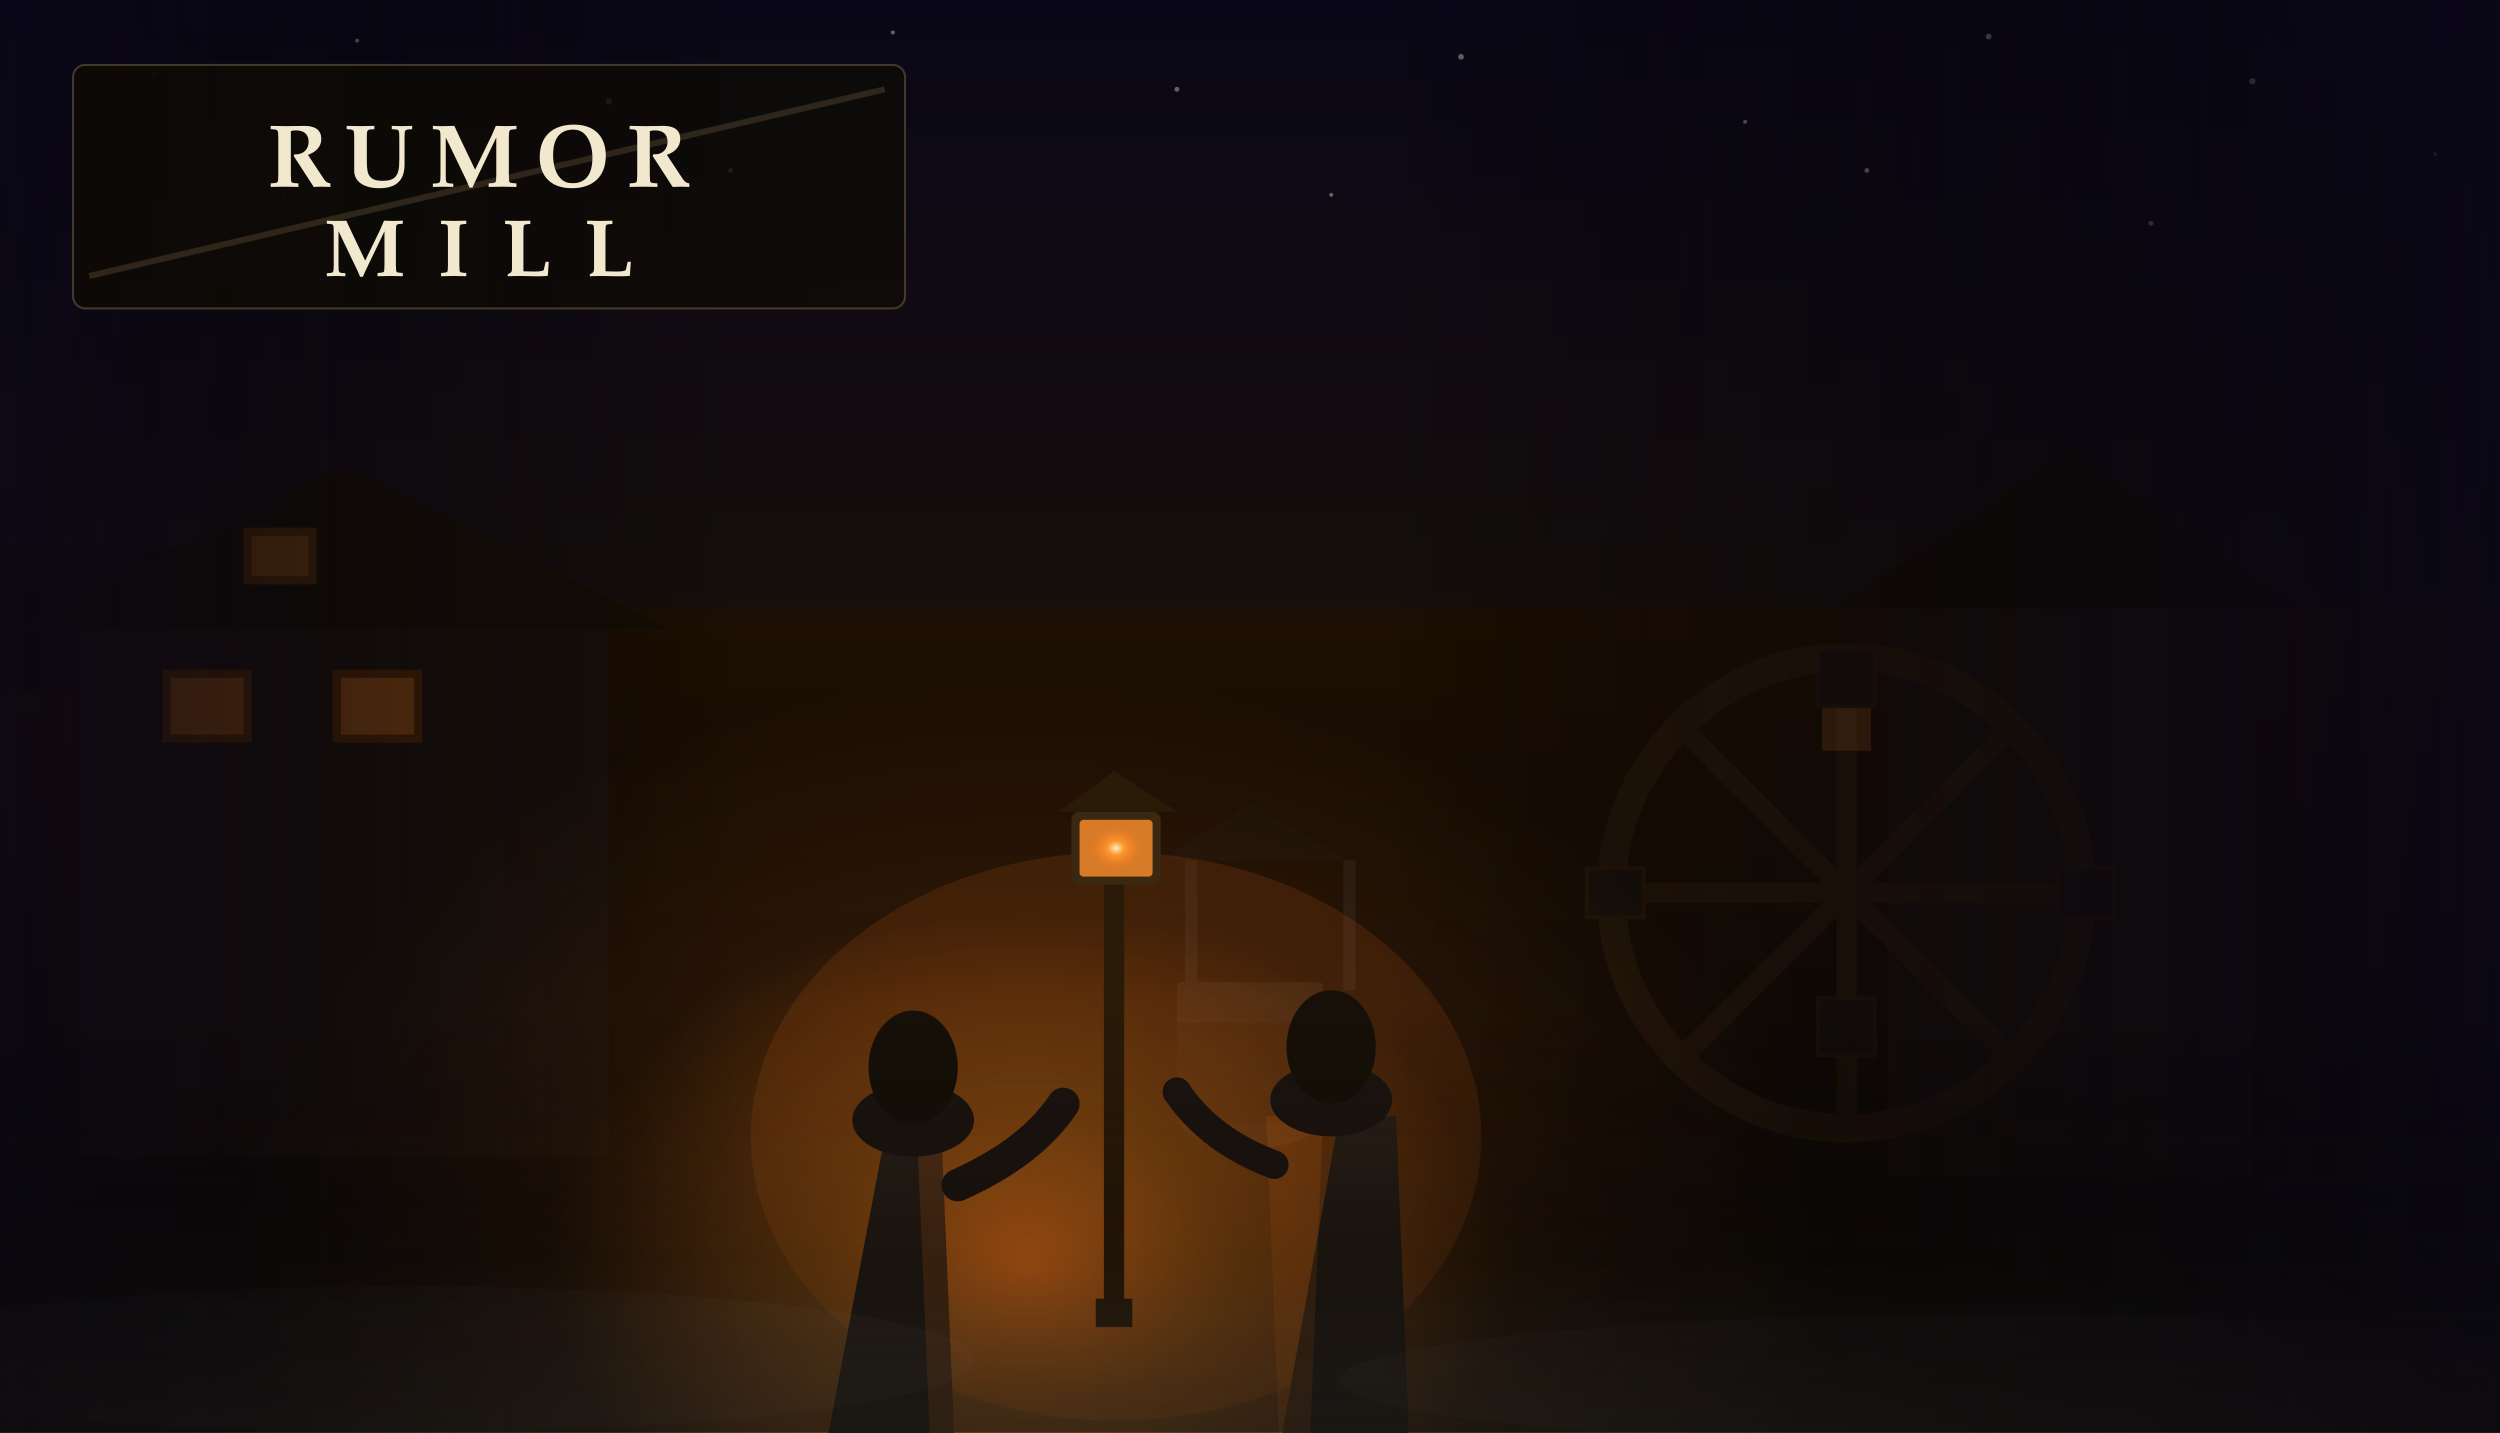
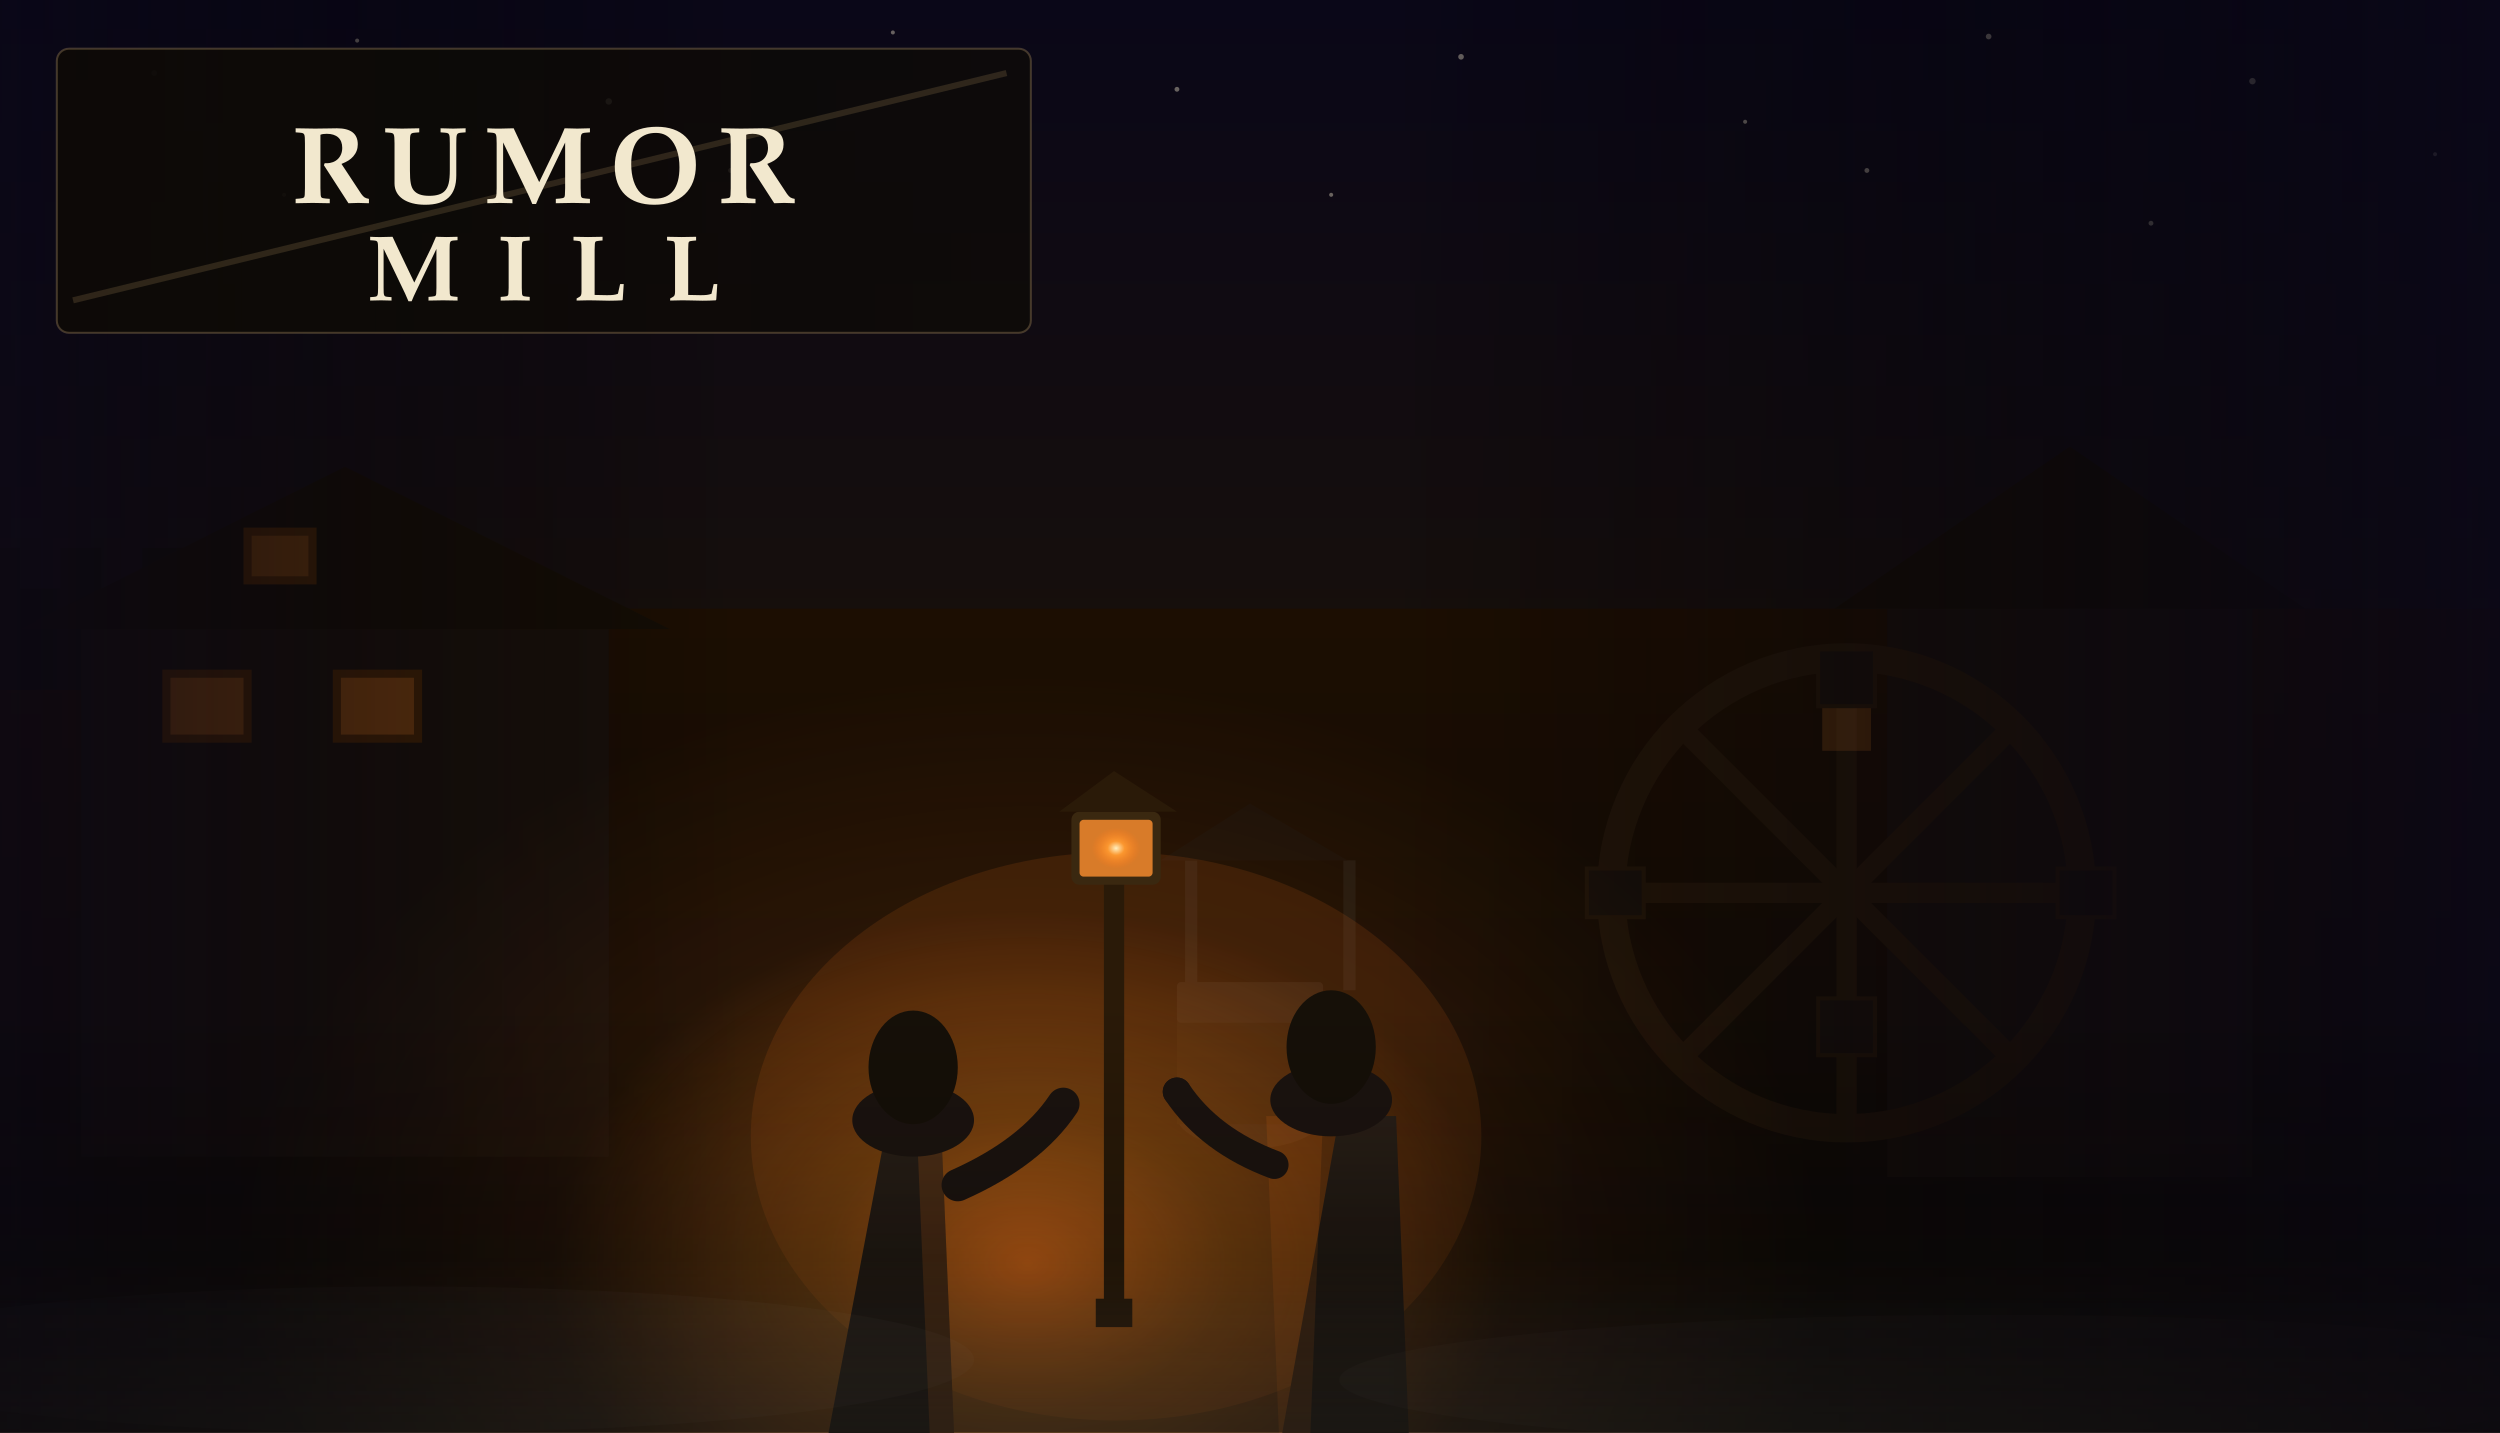
<svg xmlns="http://www.w3.org/2000/svg" width="616" height="353" viewBox="0 0 616 353">
  <defs>
    <linearGradient id="skyGrad" x1="0%" y1="0%" x2="0%" y2="100%">
      <stop offset="0%" stop-color="#0A0718" />
      <stop offset="50%" stop-color="#18100A" />
      <stop offset="100%" stop-color="#3D1C02" />
    </linearGradient>
    <linearGradient id="groundGrad" x1="0%" y1="0%" x2="0%" y2="100%">
      <stop offset="0%" stop-color="#1C0E02" />
      <stop offset="100%" stop-color="#0D0A06" />
    </linearGradient>
    <radialGradient id="lanternGlow" cx="45%" cy="58%" r="45%">
      <stop offset="0%" stop-color="#FF7A1A" stop-opacity="0.75" />
      <stop offset="25%" stop-color="#E8821A" stop-opacity="0.40" />
      <stop offset="60%" stop-color="#FF7A1A" stop-opacity="0.08" />
      <stop offset="100%" stop-color="#FF7A1A" stop-opacity="0" />
    </radialGradient>
    <radialGradient id="lanternCore" cx="50%" cy="50%" r="50%">
      <stop offset="0%" stop-color="#FFF0C0" />
      <stop offset="35%" stop-color="#FF9A30" stop-opacity="0.9" />
      <stop offset="100%" stop-color="#FF7A1A" stop-opacity="0" />
    </radialGradient>
    <linearGradient id="rightVignette" x1="0%" y1="0%" x2="100%" y2="0%">
      <stop offset="0%" stop-color="transparent" />
      <stop offset="55%" stop-color="transparent" />
      <stop offset="100%" stop-color="#0A0718" stop-opacity="0.85" />
    </linearGradient>
    <linearGradient id="leftVignette" x1="100%" y1="0%" x2="0%" y2="0%">
      <stop offset="0%" stop-color="transparent" />
      <stop offset="70%" stop-color="transparent" />
      <stop offset="100%" stop-color="#0A0718" stop-opacity="0.7" />
    </linearGradient>
    <linearGradient id="bottomVignette" x1="0%" y1="0%" x2="0%" y2="100%">
      <stop offset="0%" stop-color="transparent" />
      <stop offset="70%" stop-color="transparent" />
      <stop offset="100%" stop-color="#0D0A06" stop-opacity="0.5" />
    </linearGradient>
    <linearGradient id="fogGrad" x1="0%" y1="100%" x2="0%" y2="0%">
      <stop offset="0%" stop-color="#FFFFFF" stop-opacity="0.09" />
      <stop offset="100%" stop-color="#FFFFFF" stop-opacity="0" />
    </linearGradient>
    <linearGradient id="cloakGrad" x1="0%" y1="0%" x2="0%" y2="100%">
      <stop offset="0%" stop-color="#2A2018" />
      <stop offset="100%" stop-color="#0D0A06" />
    </linearGradient>
    <linearGradient id="logoPlateBg" x1="0%" y1="0%" x2="100%" y2="0%">
      <stop offset="0%" stop-color="#0D0A06" stop-opacity="0.95" />
      <stop offset="100%" stop-color="#0D0A06" stop-opacity="0.75" />
    </linearGradient>
  </defs>
  <rect width="616" height="353" fill="url(#skyGrad)" />
  <g fill="#F2E8CE" opacity="0.4">
    <circle cx="38" cy="18" r="0.7" />
    <circle cx="88" cy="10" r="0.5" />
    <circle cx="150" cy="25" r="0.8" />
    <circle cx="220" cy="8" r="0.5" />
    <circle cx="290" cy="22" r="0.6" />
    <circle cx="360" cy="14" r="0.7" />
    <circle cx="430" cy="30" r="0.5" />
    <circle cx="490" cy="9" r="0.7" />
    <circle cx="555" cy="20" r="0.8" />
    <circle cx="600" cy="38" r="0.5" />
    <circle cx="70" cy="48" r="0.5" />
    <circle cx="180" cy="42" r="0.6" />
    <circle cx="328" cy="48" r="0.5" />
    <circle cx="460" cy="42" r="0.6" />
    <circle cx="530" cy="55" r="0.6" />
  </g>
  <rect x="0" y="150" width="616" height="203" fill="url(#groundGrad)" />
  <rect x="-5" y="145" width="90" height="25" fill="#120D07" />
  <rect x="-5" y="135" width="10" height="12" fill="#120D07" />
  <rect x="15" y="135" width="10" height="12" fill="#120D07" />
  <rect x="35" y="135" width="10" height="12" fill="#120D07" />
  <rect x="55" y="135" width="10" height="12" fill="#120D07" />
  <rect x="20" y="155" width="130" height="130" fill="#18100A" />
  <polygon points="5,155 85,115 165,155" fill="#140D05" />
  <rect x="40" y="165" width="22" height="18" fill="#3A1E04" />
  <rect x="42" y="167" width="18" height="14" fill="#FF9030" fill-opacity="0.2" />
  <rect x="82" y="165" width="22" height="18" fill="#3A1E04" />
  <rect x="84" y="167" width="18" height="14" fill="#FF9030" fill-opacity="0.22" />
  <rect x="60" y="130" width="18" height="14" fill="#3A1E04" />
  <rect x="62" y="132" width="14" height="10" fill="#FF9030" fill-opacity="0.15" />
  <g fill="none">
    <rect x="465" y="150" width="90" height="140" fill="#18100A" />
    <polygon points="452,150 510,110 568,150" fill="#140D05" />
    <circle cx="455" cy="220" r="5" fill="#2A1A08" />
    <circle cx="455" cy="220" r="58" stroke="#221508" stroke-width="7" fill="none" />
    <g stroke="#221508" stroke-width="5">
      <line x1="455" y1="162" x2="455" y2="278" />
      <line x1="397" y1="220" x2="513" y2="220" />
      <line x1="414" y1="179" x2="496" y2="261" />
      <line x1="496" y1="179" x2="414" y2="261" />
    </g>
    <path d="M 449,162 L 461,162 L 461,185 L 449,185 Z" fill="#FF9030" fill-opacity="0.18" />
    <rect x="448" y="160" width="14" height="14" fill="#18100A" stroke="#221508" stroke-width="1" />
    <rect x="507" y="214" width="14" height="12" fill="#18100A" stroke="#221508" stroke-width="1" />
    <rect x="448" y="246" width="14" height="14" fill="#18100A" stroke="#221508" stroke-width="1" />
    <rect x="391" y="214" width="14" height="12" fill="#18100A" stroke="#221508" stroke-width="1" />
  </g>
  <g fill="#1A1208">
    <ellipse cx="308" cy="275" rx="18" ry="8" fill="#1E1610" />
    <rect x="290" y="250" width="36" height="27" fill="#1A1208" />
    <rect x="290" y="242" width="36" height="10" fill="#201810" rx="1" />
    <rect x="292" y="212" width="3" height="32" fill="#201810" />
    <rect x="331" y="212" width="3" height="32" fill="#201810" />
    <polygon points="286,212 308,198 332,212" fill="#181008" />
  </g>
  <ellipse cx="275" cy="285" rx="220" ry="160" fill="url(#lanternGlow)" />
  <ellipse cx="275" cy="280" rx="90" ry="70" fill="#FF7A1A" fill-opacity="0.12" />
  <rect x="272" y="215" width="5" height="110" fill="#2A1A08" />
  <rect x="270" y="320" width="9" height="7" fill="#2A1A08" />
  <rect x="264" y="200" width="22" height="18" fill="#3A2810" rx="2" />
  <rect x="266" y="202" width="18" height="14" fill="#FF9030" fill-opacity="0.8" rx="1" />
  <ellipse cx="275" cy="209" rx="6" ry="5" fill="url(#lanternCore)" />
  <polygon points="261,200 274.5,190 290,200" fill="#2A1A08" />
  <g transform="translate(218, 280)">
    <path d="M 0,0 L -18,95 L 18,95 L 14,0 Z" fill="url(#cloakGrad)" />
    <path d="M 14,0 L 18,95 L 12,95 L 8,0 Z" fill="#FF7A1A" fill-opacity="0.18" />
    <ellipse cx="7" cy="-4" rx="15" ry="9" fill="#1C1410" />
    <ellipse cx="7" cy="-17" rx="11" ry="14" fill="#161008" />
    <path d="M 18,12 Q 36,4 44,-8" fill="none" stroke="#1C1410" stroke-width="8" stroke-linecap="round" />
    <circle cx="44" cy="-8" r="3.5" fill="#1C1410" />
    <path d="M -18,95 Q -12,99 -6,95 Q 0,99 6,95 Q 12,99 18,95" fill="none" stroke="#161008" stroke-width="1.5" />
  </g>
  <g transform="translate(330, 275)">
    <path d="M 0,0 L -18,100 L 18,100 L 14,0 Z" fill="url(#cloakGrad)" />
    <path d="M -18,0 L -14,100 L -8,100 L -4,0 Z" fill="#FF7A1A" fill-opacity="0.15" />
    <ellipse cx="-2" cy="-4" rx="15" ry="9" fill="#1C1410" />
    <ellipse cx="-2" cy="-17" rx="11" ry="14" fill="#161008" />
    <path d="M -16,12 Q -32,6 -40,-6" fill="none" stroke="#1C1410" stroke-width="7" stroke-linecap="round" />
    <circle cx="-40" cy="-6" r="3.5" fill="#1C1410" />
    <path d="M -18,100 Q -12,104 -6,100 Q 0,104 6,100 Q 12,104 18,100" fill="none" stroke="#161008" stroke-width="1.5" />
  </g>
  <rect x="0" y="310" width="616" height="43" fill="url(#fogGrad)" />
  <ellipse cx="100" cy="335" rx="140" ry="18" fill="#FFFFFF" fill-opacity="0.035" />
  <ellipse cx="490" cy="340" rx="160" ry="16" fill="#FFFFFF" fill-opacity="0.03" />
  <rect width="616" height="353" fill="url(#rightVignette)" />
  <rect width="616" height="353" fill="url(#leftVignette)" />
  <rect width="616" height="353" fill="url(#bottomVignette)" />
-   <rect x="18" y="16" width="205" height="60" rx="3" fill="url(#logoPlateBg)" />
-   <rect x="18" y="16" width="205" height="60" rx="3" fill="none" stroke="#C8A96E" stroke-width="0.5" stroke-opacity="0.3" />
-   <line x1="22" y1="68" x2="218" y2="22" stroke="#C8A96E" stroke-opacity="0.18" stroke-width="1.5" />
-   <text x="118" y="46" font-family="Georgia, 'Palatino Linotype', 'Times New Roman', serif" font-size="22" font-weight="bold" letter-spacing="4" text-anchor="middle" fill="#F2E8CE">RUMOR</text>
-   <text x="118" y="68" font-family="Georgia, 'Palatino Linotype', 'Times New Roman', serif" font-size="20" font-weight="bold" letter-spacing="8" text-anchor="middle" fill="#F2E8CE">MILL</text>
+   <rect x="14" y="12" width="240" height="70" rx="3" fill="url(#logoPlateBg)" />
+   <rect x="14" y="12" width="240" height="70" rx="3" fill="none" stroke="#C8A96E" stroke-width="0.5" stroke-opacity="0.3" />
+   <line x1="18" y1="74" x2="248" y2="18" stroke="#C8A96E" stroke-opacity="0.18" stroke-width="1.5" />
+   <text x="134" y="50" font-family="Georgia, 'Palatino Linotype', 'Times New Roman', serif" font-size="27" font-weight="bold" letter-spacing="4" text-anchor="middle" fill="#F2E8CE">RUMOR</text>
+   <text x="134" y="74" font-family="Georgia, 'Palatino Linotype', 'Times New Roman', serif" font-size="23" font-weight="bold" letter-spacing="9" text-anchor="middle" fill="#F2E8CE">MILL</text>
</svg>
